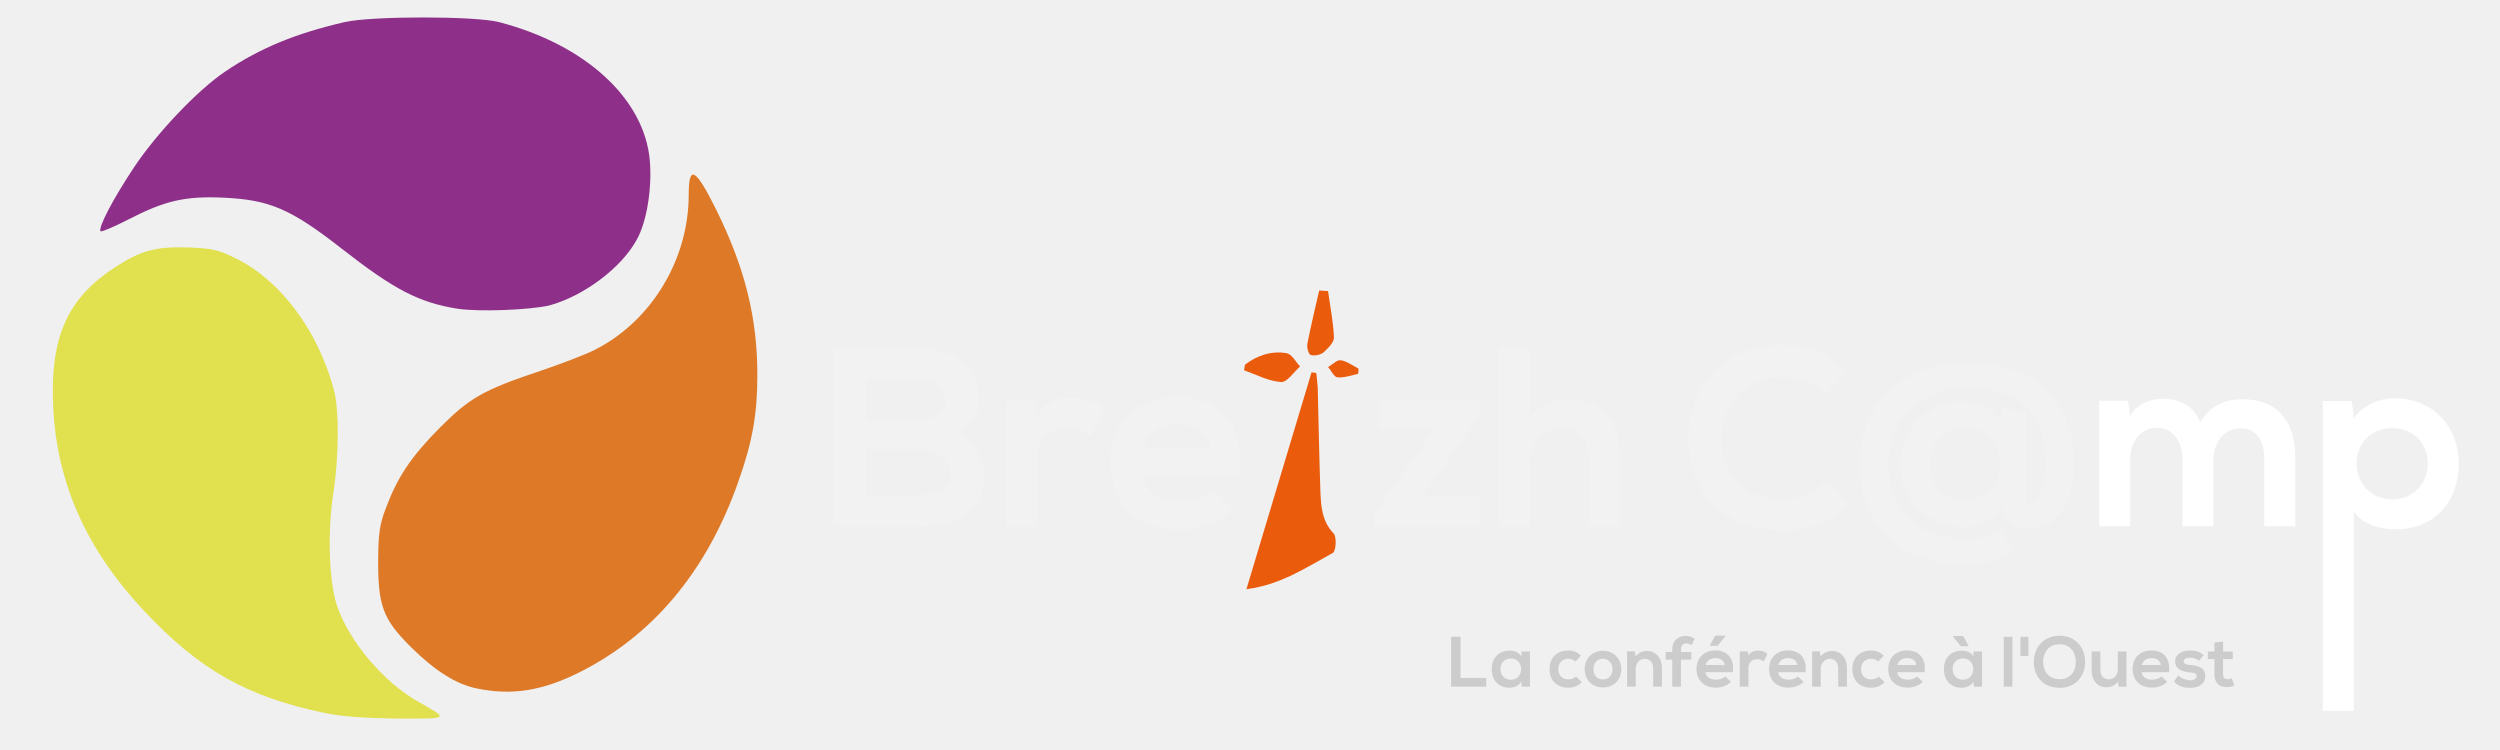
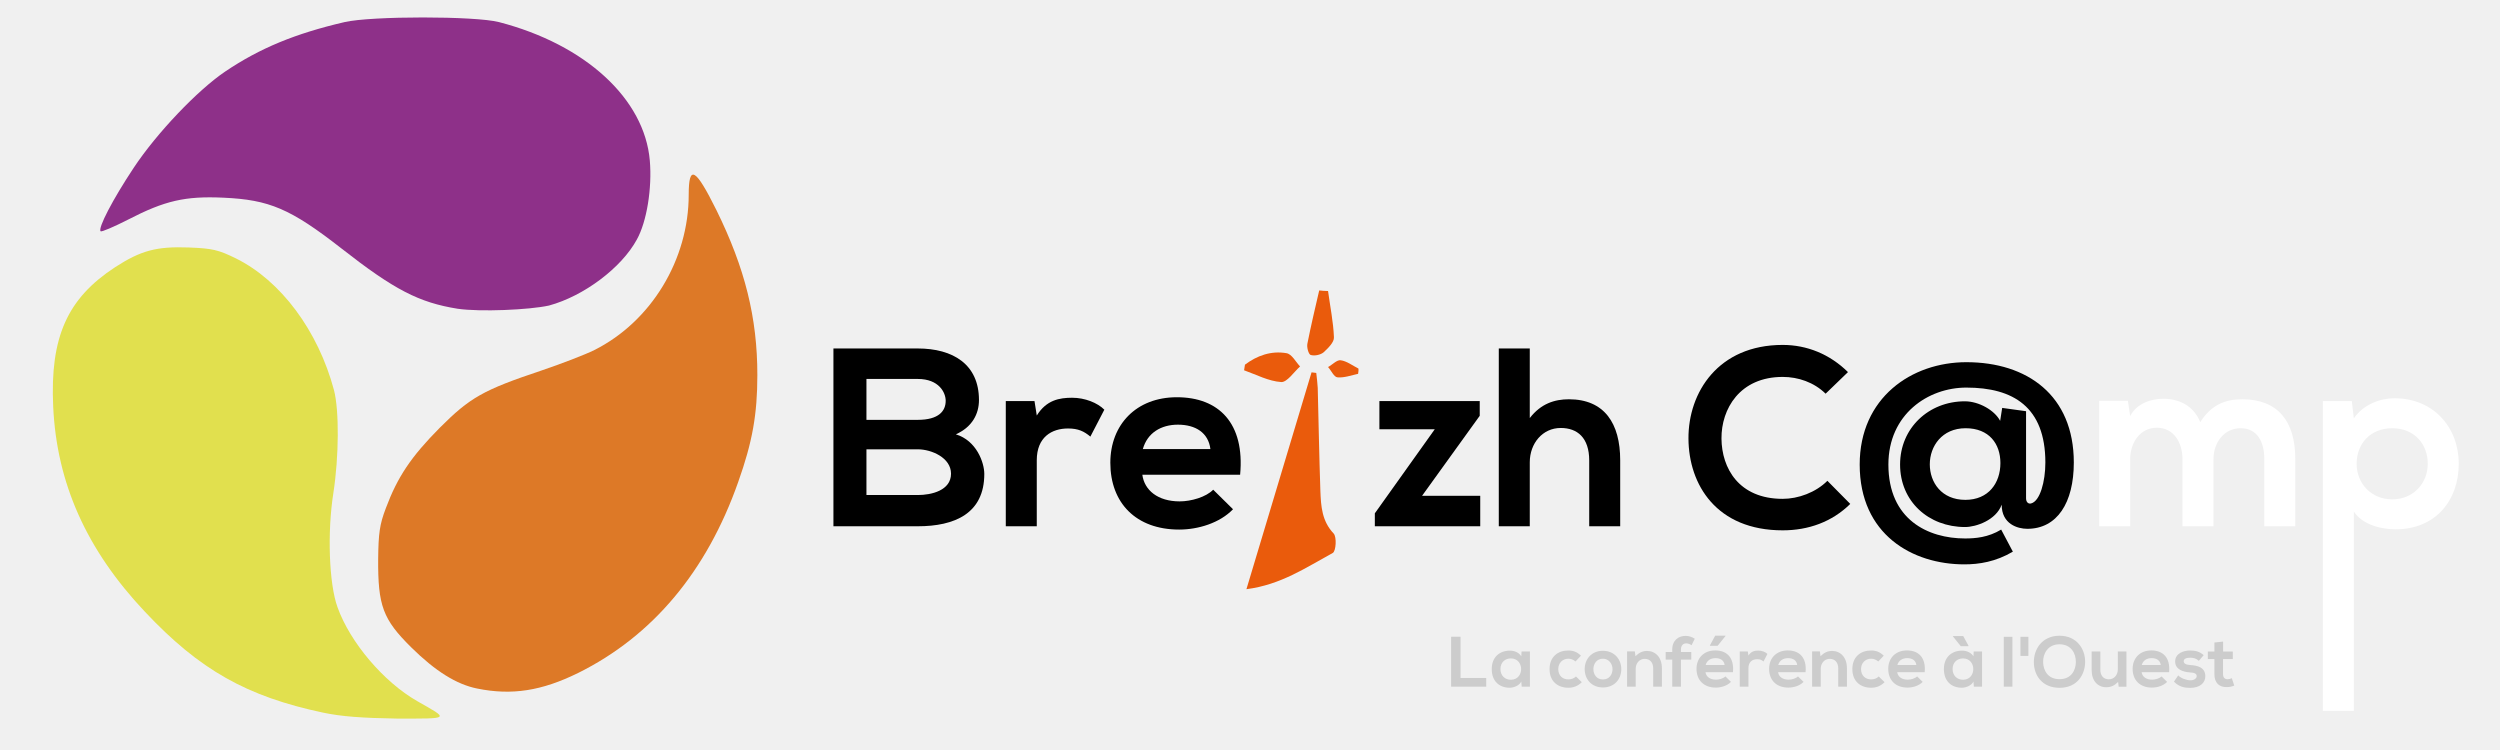
<svg xmlns="http://www.w3.org/2000/svg" version="1.1" id="Calque_1" x="0px" y="0px" viewBox="0 0 1000 300" enable-background="new 0 0 841.9 595.3" xml:space="preserve" width="1000" height="300">
  <defs id="defs4268" />
  <g id="layer2" transform="translate(-21.57192,51.32391)">
    <g id="g4242" transform="matrix(1.17851,0,0,1.17851,17.27545,-279.5098)">
      <path d="m 426.7,393.6 c 7.6,-25.2 14.8,-49.4 22.1,-73.6 0.5,0.1 1.1,0.1 1.6,0.2 0.2,1.7 0.4,3.4 0.5,5.1 0.3,11.7 0.5,23.3 0.9,35 0.2,5.1 0.5,10.2 4.5,14.4 1.1,1.2 0.8,6 -0.3,6.6 -9,4.9 -17.6,10.8 -29.3,12.3 z" id="path4244" style="fill:#ea5b0c" />
      <path d="m 454.4,292.4 c 0.7,5.2 1.8,10.5 2,15.7 0.1,1.7 -2,3.7 -3.5,5.1 -1.1,0.9 -3.1,1.3 -4.4,0.9 -0.7,-0.2 -1.4,-2.6 -1.1,-3.9 1.2,-6 2.6,-12 4,-18 1,0.1 2,0.2 3,0.2 z" id="path4246" style="fill:#ea5b0c" />
      <path d="m 426.2,317.4 c 4.1,-3.1 8.9,-4.8 14.1,-3.9 1.8,0.3 3.1,2.9 4.6,4.5 -2.1,1.9 -4.4,5.4 -6.4,5.3 -4.3,-0.3 -8.4,-2.5 -12.6,-4 0.1,-0.6 0.2,-1.3 0.3,-1.9 z" id="path4248" style="fill:#ea5b0c" />
      <path d="m 464.6,320.5 c -2.3,0.5 -4.7,1.4 -7,1.2 -1.2,-0.1 -2.1,-2.3 -3.2,-3.5 1.5,-0.8 3,-2.5 4.3,-2.3 2.1,0.3 4,1.8 6,2.8 0.1,0.5 0,1.2 -0.1,1.8 z" id="path4250" style="fill:#ea5b0c" />
    </g>
    <path id="path3054" d="M 150.918,233.755 C 120.277,227.273 101.421,216.667 79.501,193.332 56.166,168.583 44.263,141.949 42.849,111.308 41.553,83.495 48.506,68.056 67.598,55.564 c 10.371,-6.718 16.617,-8.367 29.463,-7.896 9.428,0.354 11.903,0.943 18.856,4.36 17.913,8.839 32.88,28.873 39.244,52.679 2.121,8.014 2.003,26.634 -0.236,41.13 -2.475,15.674 -1.768,36.298 1.65,45.726 5.068,14.142 18.503,29.934 31.938,37.594 12.846,7.307 13.317,6.953 -8.132,6.953 -14.142,-0.236 -22.156,-0.825 -29.463,-2.357 l 0,0 z" style="fill:#e1e04e" />
    <path id="path3052" d="m 212.437,224.091 c -8.25,-1.65 -16.735,-6.953 -26.399,-16.499 -11.314,-11.196 -13.317,-16.617 -13.199,-35.355 0.118,-10.253 0.589,-13.789 3.064,-20.27 4.714,-12.61 10.135,-20.624 21.567,-32.173 12.139,-12.139 17.324,-15.085 40.541,-22.863 8.014,-2.711 17.56,-6.364 21.331,-8.25 22.745,-11.432 37.712,-36.18 37.712,-62.107 0,-12.257 2.711,-10.724 11.078,6.128 11.432,23.217 16.381,43.016 16.381,65.997 0,15.792 -2.003,26.87 -7.66,42.78 -12.61,35.827 -34.295,61.636 -63.993,76.367 -14.614,7.189 -26.516,9.075 -40.423,6.246 z" style="fill:#dd7927" />
    <path id="path3020" d="M 204.659,72.181 C 189.22,69.706 179.321,64.639 158.107,48.022 137.719,32.112 129.234,28.576 110.967,27.751 95.646,27.044 87.515,28.93 72.901,36.472 c -5.775,2.946 -10.724,5.068 -11.078,4.714 -1.179,-1.179 4.832,-12.728 13.199,-25.338 9.192,-13.906 25.692,-31.231 36.77,-38.655 13.671,-9.192 27.813,-15.085 47.612,-19.681 10.724,-2.475 52.208,-2.475 61.754,0 34.53,8.957 58.218,30.641 60.34,55.39 0.943,10.96 -1.179,24.395 -5.185,31.584 -6.128,11.314 -21.213,22.627 -35.12,26.399 -7.896,1.768 -27.695,2.593 -36.534,1.296 z" style="fill:#8e3089" />
-     <path id="path4465" fill="#fff" style="color:#fff;font-style:normal;font-variant:normal;font-weight:bold;font-stretch:normal;font-size:76.131px;line-height:125%;font-family:'Nexa Bold';-inkscape-font-specification:'Nexa Bold, Bold';text-indent:0;text-align:start;text-decoration:none;text-decoration-line:none;letter-spacing:0px;word-spacing:0px;text-transform:none;direction:ltr;block-progression:tb;writing-mode:lr-tb;baseline-shift:baseline;text-anchor:start;visibility:visible;fill:#f2f2f2;fill-opacity:1;fill-rule:nonzero;stroke:none;stroke-width:1px;stroke-linecap:butt;stroke-linejoin:miter;stroke-opacity:1;marker:none;marker-start:none;marker-mid:none;marker-end:none" d="m 368.15,128.4 20.523,0 c 5.486,0 13.309,3.353 13.309,9.754 0,6.706 -7.823,8.534 -13.309,8.534 l -20.523,0 0,-18.288 z m 0,-28.143 20.523,0 c 8.534,0 11.176,5.486 11.176,8.738 0,4.064 -2.743,7.62 -11.176,7.62 l -20.523,0 0,-16.357 z m 20.523,-12.192 c -11.278,0 -22.555,0 -33.731,0 l 0,71.119 c 11.277,0 22.453,0 33.731,0 14.732,0 26.619,-5.08 26.619,-20.929 0,-4.47 -3.048,-13.31 -11.379,-15.849 6.604,-2.946 9.246,-8.23 9.246,-13.716 0,-14.325 -10.465,-20.625 -24.485,-20.625 z" />
-     <path id="path4467" fill="#fff" style="color:#fff;font-style:normal;font-variant:normal;font-weight:bold;font-stretch:normal;font-size:76.131px;line-height:125%;font-family:'Nexa Bold';-inkscape-font-specification:'Nexa Bold, Bold';text-indent:0;text-align:start;text-decoration:none;text-decoration-line:none;letter-spacing:0px;word-spacing:0px;text-transform:none;direction:ltr;block-progression:tb;writing-mode:lr-tb;baseline-shift:baseline;text-anchor:start;visibility:visible;fill:#f2f2f2;fill-opacity:1;fill-rule:nonzero;stroke:none;stroke-width:1px;stroke-linecap:butt;stroke-linejoin:miter;stroke-opacity:1;marker:none;marker-start:none;marker-mid:none;marker-end:none" d="m 423.887,109.097 0,50.088 12.395,0 0,-26.416 c 0,-9.246 5.994,-12.7 12.497,-12.7 4.064,0 6.401,1.118 8.941,3.251 l 5.588,-10.77 c -2.743,-2.743 -7.722,-4.775 -12.903,-4.775 -5.08,0 -10.262,0.914 -14.122,7.112 l -0.914,-5.791 -11.481,0 z" />
-     <path id="path4469" fill="#fff" style="color:#fff;font-style:normal;font-variant:normal;font-weight:bold;font-stretch:normal;font-size:76.131px;line-height:125%;font-family:'Nexa Bold';-inkscape-font-specification:'Nexa Bold, Bold';text-indent:0;text-align:start;text-decoration:none;text-decoration-line:none;letter-spacing:0px;word-spacing:0px;text-transform:none;direction:ltr;block-progression:tb;writing-mode:lr-tb;baseline-shift:baseline;text-anchor:start;visibility:visible;fill:#f2f2f2;fill-opacity:1;fill-rule:nonzero;stroke:none;stroke-width:1px;stroke-linecap:butt;stroke-linejoin:miter;stroke-opacity:1;marker:none;marker-start:none;marker-mid:none;marker-end:none" d="m 517.621,138.56 c 1.93,-20.625 -8.534,-30.988 -25.298,-30.988 -16.256,0 -26.619,10.973 -26.619,26.213 0,16.053 10.262,26.721 27.533,26.721 7.62,0 16.256,-2.642 21.539,-8.128 l -7.925,-7.823 c -2.845,2.946 -8.839,4.674 -13.411,4.674 -8.738,0 -14.122,-4.47 -14.935,-10.668 l 39.116,0 z m -38.912,-10.262 c 1.829,-6.502 7.315,-9.754 14.021,-9.754 7.112,0 12.192,3.251 13.005,9.754 l -27.025,0 z" />
-     <path id="path4473" fill="#fff" style="color:#fff;font-style:normal;font-variant:normal;font-weight:bold;font-stretch:normal;font-size:76.131px;line-height:125%;font-family:'Nexa Bold';-inkscape-font-specification:'Nexa Bold, Bold';text-indent:0;text-align:start;text-decoration:none;text-decoration-line:none;letter-spacing:0px;word-spacing:0px;text-transform:none;direction:ltr;block-progression:tb;writing-mode:lr-tb;baseline-shift:baseline;text-anchor:start;visibility:visible;fill:#f2f2f2;fill-opacity:1;fill-rule:nonzero;stroke:none;stroke-width:1px;stroke-linecap:butt;stroke-linejoin:miter;stroke-opacity:1;marker:none;marker-start:none;marker-mid:none;marker-end:none" d="m 573.332,109.097 0,11.277 22.149,0 -23.977,33.629 0,5.182 42.164,0 0,-12.192 -23.266,0 23.063,-32.004 0,-5.893 -40.132,0 z" />
-     <path id="path4475" fill="#fff" style="color:#fff;font-style:normal;font-variant:normal;font-weight:bold;font-stretch:normal;font-size:76.131px;line-height:125%;font-family:'Nexa Bold';-inkscape-font-specification:'Nexa Bold, Bold';text-indent:0;text-align:start;text-decoration:none;text-decoration-line:none;letter-spacing:0px;word-spacing:0px;text-transform:none;direction:ltr;block-progression:tb;writing-mode:lr-tb;baseline-shift:baseline;text-anchor:start;visibility:visible;fill:#f2f2f2;fill-opacity:1;fill-rule:nonzero;stroke:none;stroke-width:1px;stroke-linecap:butt;stroke-linejoin:miter;stroke-opacity:1;marker:none;marker-start:none;marker-mid:none;marker-end:none" d="m 621.087,88.066 0,71.119 12.395,0 0,-25.603 c 0,-7.518 5.08,-13.716 12.395,-13.716 6.604,0 11.379,3.861 11.379,13.005 l 0,26.314 12.395,0 0,-26.416 c 0,-14.732 -6.299,-24.384 -20.523,-24.384 -5.69,0 -11.176,1.727 -15.646,7.518 l 0,-27.838 -12.395,0 z" />
-     <path id="path4477" fill="#fff" style="color:#fff;font-style:normal;font-variant:normal;font-weight:bold;font-stretch:normal;font-size:76.131px;line-height:125%;font-family:'Nexa Bold';-inkscape-font-specification:'Nexa Bold, Bold';text-indent:0;text-align:start;text-decoration:none;text-decoration-line:none;letter-spacing:0px;word-spacing:0px;text-transform:none;direction:ltr;block-progression:tb;writing-mode:lr-tb;baseline-shift:baseline;text-anchor:start;visibility:visible;fill:#f2f2f2;fill-opacity:1;fill-rule:nonzero;stroke:none;stroke-width:1px;stroke-linecap:butt;stroke-linejoin:miter;stroke-opacity:1;marker:none;marker-start:none;marker-mid:none;marker-end:none" d="m 752.53,140.999 c -4.674,4.674 -11.684,7.214 -17.881,7.214 -17.577,0 -24.384,-12.293 -24.485,-24.079 -0.102,-11.887 7.315,-24.689 24.485,-24.689 6.198,0 12.497,2.134 17.17,6.706 l 8.941,-8.636 c -7.315,-7.214 -16.459,-10.871 -26.111,-10.871 -25.705,0 -37.795,18.897 -37.693,37.49 0.102,18.491 11.278,36.677 37.693,36.677 10.262,0 19.71,-3.353 27.025,-10.566 l -9.144,-9.246 z" />
-     <path id="path4479" fill="#fff" style="color:#fff;font-style:normal;font-variant:normal;font-weight:bold;font-stretch:normal;font-size:76.131px;line-height:125%;font-family:'Nexa Bold';-inkscape-font-specification:'Nexa Bold, Bold';text-indent:0;text-align:start;text-decoration:none;text-decoration-line:none;letter-spacing:0px;word-spacing:0px;text-transform:none;direction:ltr;block-progression:tb;writing-mode:lr-tb;baseline-shift:baseline;text-anchor:start;visibility:visible;fill:#f2f2f2;fill-opacity:1;fill-rule:nonzero;stroke:none;stroke-width:1px;stroke-linecap:butt;stroke-linejoin:miter;stroke-opacity:1;marker:none;marker-start:none;marker-mid:none;marker-end:none" d="m 808.121,103.712 c 18.694,0 31.597,7.722 31.597,29.972 0,7.62 -2.134,15.443 -5.69,16.357 -1.016,0.305 -2.032,-0.406 -2.032,-2.032 l 0,-34.849 -9.55,-1.321 -0.813,5.182 c -2.235,-4.267 -8.534,-7.823 -14.122,-7.823 -14.427,0 -25.908,10.668 -25.908,25.298 0,14.732 11.379,24.993 26.009,24.993 4.369,0 12.395,-2.743 14.63,-8.941 0,7.722 6.299,9.652 10.262,9.652 11.887,0 18.593,-10.363 18.593,-26.517 0,-26.924 -18.694,-40.132 -42.976,-40.132 -21.945,0 -42.672,14.224 -42.672,40.944 0,28.041 21.133,39.928 41.859,39.928 5.893,0 12.497,-1.016 19.405,-5.08 l -4.674,-8.839 c -5.182,3.15 -10.363,3.556 -14.427,3.556 -14.833,0 -30.683,-7.518 -30.683,-29.565 0,-20.117 15.849,-30.785 31.191,-30.785 z m -0.305,16.256 c 9.449,0 13.919,6.299 13.919,13.919 0,8.026 -4.775,14.732 -14.021,14.732 -9.55,0 -14.224,-7.01 -14.224,-14.224 0,-7.214 4.877,-14.427 14.325,-14.427 z" />
+     <path id="path4465" fill="#fff" style="color:#fff;font-style:normal;font-variant:normal;font-weight:bold;font-stretch:normal;font-size:76.131px;line-height:125%;font-family:'Nexa Bold';-inkscape-font-specification:'Nexa Bold, Bold';text-indent:0;text-align:start;text-decoration:none;text-decoration-line:none;letter-spacing:0px;word-spacing:0px;text-transform:none;direction:ltr;block-progression:tb;writing-mode:lr-tb;baseline-shift:baseline;text-anchor:start;visibility:visible;fill:#000;fill-opacity:1;fill-rule:nonzero;stroke:none;stroke-width:1px;stroke-linecap:butt;stroke-linejoin:miter;stroke-opacity:1;marker:none;marker-start:none;marker-mid:none;marker-end:none" d="m 368.15,128.4 20.523,0 c 5.486,0 13.309,3.353 13.309,9.754 0,6.706 -7.823,8.534 -13.309,8.534 l -20.523,0 0,-18.288 z m 0,-28.143 20.523,0 c 8.534,0 11.176,5.486 11.176,8.738 0,4.064 -2.743,7.62 -11.176,7.62 l -20.523,0 0,-16.357 z m 20.523,-12.192 c -11.278,0 -22.555,0 -33.731,0 l 0,71.119 c 11.277,0 22.453,0 33.731,0 14.732,0 26.619,-5.08 26.619,-20.929 0,-4.47 -3.048,-13.31 -11.379,-15.849 6.604,-2.946 9.246,-8.23 9.246,-13.716 0,-14.325 -10.465,-20.625 -24.485,-20.625 z" />
+     <path id="path4467" fill="#fff" style="color:#fff;font-style:normal;font-variant:normal;font-weight:bold;font-stretch:normal;font-size:76.131px;line-height:125%;font-family:'Nexa Bold';-inkscape-font-specification:'Nexa Bold, Bold';text-indent:0;text-align:start;text-decoration:none;text-decoration-line:none;letter-spacing:0px;word-spacing:0px;text-transform:none;direction:ltr;block-progression:tb;writing-mode:lr-tb;baseline-shift:baseline;text-anchor:start;visibility:visible;fill:#000;fill-opacity:1;fill-rule:nonzero;stroke:none;stroke-width:1px;stroke-linecap:butt;stroke-linejoin:miter;stroke-opacity:1;marker:none;marker-start:none;marker-mid:none;marker-end:none" d="m 423.887,109.097 0,50.088 12.395,0 0,-26.416 c 0,-9.246 5.994,-12.7 12.497,-12.7 4.064,0 6.401,1.118 8.941,3.251 l 5.588,-10.77 c -2.743,-2.743 -7.722,-4.775 -12.903,-4.775 -5.08,0 -10.262,0.914 -14.122,7.112 l -0.914,-5.791 -11.481,0 z" />
+     <path id="path4469" fill="#fff" style="color:#fff;font-style:normal;font-variant:normal;font-weight:bold;font-stretch:normal;font-size:76.131px;line-height:125%;font-family:'Nexa Bold';-inkscape-font-specification:'Nexa Bold, Bold';text-indent:0;text-align:start;text-decoration:none;text-decoration-line:none;letter-spacing:0px;word-spacing:0px;text-transform:none;direction:ltr;block-progression:tb;writing-mode:lr-tb;baseline-shift:baseline;text-anchor:start;visibility:visible;fill:#000;fill-opacity:1;fill-rule:nonzero;stroke:none;stroke-width:1px;stroke-linecap:butt;stroke-linejoin:miter;stroke-opacity:1;marker:none;marker-start:none;marker-mid:none;marker-end:none" d="m 517.621,138.56 c 1.93,-20.625 -8.534,-30.988 -25.298,-30.988 -16.256,0 -26.619,10.973 -26.619,26.213 0,16.053 10.262,26.721 27.533,26.721 7.62,0 16.256,-2.642 21.539,-8.128 l -7.925,-7.823 c -2.845,2.946 -8.839,4.674 -13.411,4.674 -8.738,0 -14.122,-4.47 -14.935,-10.668 l 39.116,0 z m -38.912,-10.262 c 1.829,-6.502 7.315,-9.754 14.021,-9.754 7.112,0 12.192,3.251 13.005,9.754 l -27.025,0 z" />
+     <path id="path4473" fill="#fff" style="color:#fff;font-style:normal;font-variant:normal;font-weight:bold;font-stretch:normal;font-size:76.131px;line-height:125%;font-family:'Nexa Bold';-inkscape-font-specification:'Nexa Bold, Bold';text-indent:0;text-align:start;text-decoration:none;text-decoration-line:none;letter-spacing:0px;word-spacing:0px;text-transform:none;direction:ltr;block-progression:tb;writing-mode:lr-tb;baseline-shift:baseline;text-anchor:start;visibility:visible;fill:#000;fill-opacity:1;fill-rule:nonzero;stroke:none;stroke-width:1px;stroke-linecap:butt;stroke-linejoin:miter;stroke-opacity:1;marker:none;marker-start:none;marker-mid:none;marker-end:none" d="m 573.332,109.097 0,11.277 22.149,0 -23.977,33.629 0,5.182 42.164,0 0,-12.192 -23.266,0 23.063,-32.004 0,-5.893 -40.132,0 z" />
+     <path id="path4475" fill="#fff" style="color:#fff;font-style:normal;font-variant:normal;font-weight:bold;font-stretch:normal;font-size:76.131px;line-height:125%;font-family:'Nexa Bold';-inkscape-font-specification:'Nexa Bold, Bold';text-indent:0;text-align:start;text-decoration:none;text-decoration-line:none;letter-spacing:0px;word-spacing:0px;text-transform:none;direction:ltr;block-progression:tb;writing-mode:lr-tb;baseline-shift:baseline;text-anchor:start;visibility:visible;fill:#000;fill-opacity:1;fill-rule:nonzero;stroke:none;stroke-width:1px;stroke-linecap:butt;stroke-linejoin:miter;stroke-opacity:1;marker:none;marker-start:none;marker-mid:none;marker-end:none" d="m 621.087,88.066 0,71.119 12.395,0 0,-25.603 c 0,-7.518 5.08,-13.716 12.395,-13.716 6.604,0 11.379,3.861 11.379,13.005 l 0,26.314 12.395,0 0,-26.416 c 0,-14.732 -6.299,-24.384 -20.523,-24.384 -5.69,0 -11.176,1.727 -15.646,7.518 l 0,-27.838 -12.395,0 z" />
+     <path id="path4477" fill="#fff" style="color:#fff;font-style:normal;font-variant:normal;font-weight:bold;font-stretch:normal;font-size:76.131px;line-height:125%;font-family:'Nexa Bold';-inkscape-font-specification:'Nexa Bold, Bold';text-indent:0;text-align:start;text-decoration:none;text-decoration-line:none;letter-spacing:0px;word-spacing:0px;text-transform:none;direction:ltr;block-progression:tb;writing-mode:lr-tb;baseline-shift:baseline;text-anchor:start;visibility:visible;fill:#000;fill-opacity:1;fill-rule:nonzero;stroke:none;stroke-width:1px;stroke-linecap:butt;stroke-linejoin:miter;stroke-opacity:1;marker:none;marker-start:none;marker-mid:none;marker-end:none" d="m 752.53,140.999 c -4.674,4.674 -11.684,7.214 -17.881,7.214 -17.577,0 -24.384,-12.293 -24.485,-24.079 -0.102,-11.887 7.315,-24.689 24.485,-24.689 6.198,0 12.497,2.134 17.17,6.706 l 8.941,-8.636 c -7.315,-7.214 -16.459,-10.871 -26.111,-10.871 -25.705,0 -37.795,18.897 -37.693,37.49 0.102,18.491 11.278,36.677 37.693,36.677 10.262,0 19.71,-3.353 27.025,-10.566 l -9.144,-9.246 z" />
+     <path id="path4479" fill="#fff" style="color:#fff;font-style:normal;font-variant:normal;font-weight:bold;font-stretch:normal;font-size:76.131px;line-height:125%;font-family:'Nexa Bold';-inkscape-font-specification:'Nexa Bold, Bold';text-indent:0;text-align:start;text-decoration:none;text-decoration-line:none;letter-spacing:0px;word-spacing:0px;text-transform:none;direction:ltr;block-progression:tb;writing-mode:lr-tb;baseline-shift:baseline;text-anchor:start;visibility:visible;fill:#000;fill-opacity:1;fill-rule:nonzero;stroke:none;stroke-width:1px;stroke-linecap:butt;stroke-linejoin:miter;stroke-opacity:1;marker:none;marker-start:none;marker-mid:none;marker-end:none" d="m 808.121,103.712 c 18.694,0 31.597,7.722 31.597,29.972 0,7.62 -2.134,15.443 -5.69,16.357 -1.016,0.305 -2.032,-0.406 -2.032,-2.032 l 0,-34.849 -9.55,-1.321 -0.813,5.182 c -2.235,-4.267 -8.534,-7.823 -14.122,-7.823 -14.427,0 -25.908,10.668 -25.908,25.298 0,14.732 11.379,24.993 26.009,24.993 4.369,0 12.395,-2.743 14.63,-8.941 0,7.722 6.299,9.652 10.262,9.652 11.887,0 18.593,-10.363 18.593,-26.517 0,-26.924 -18.694,-40.132 -42.976,-40.132 -21.945,0 -42.672,14.224 -42.672,40.944 0,28.041 21.133,39.928 41.859,39.928 5.893,0 12.497,-1.016 19.405,-5.08 l -4.674,-8.839 c -5.182,3.15 -10.363,3.556 -14.427,3.556 -14.833,0 -30.683,-7.518 -30.683,-29.565 0,-20.117 15.849,-30.785 31.191,-30.785 z m -0.305,16.256 c 9.449,0 13.919,6.299 13.919,13.919 0,8.026 -4.775,14.732 -14.021,14.732 -9.55,0 -14.224,-7.01 -14.224,-14.224 0,-7.214 4.877,-14.427 14.325,-14.427 z" />
    <path id="path4481" fill="#fff" style="color:#fff;font-style:normal;font-variant:normal;font-weight:bold;font-stretch:normal;font-size:76.131px;line-height:125%;font-family:'Nexa Bold';-inkscape-font-specification:'Nexa Bold, Bold';text-indent:0;text-align:start;text-decoration:none;text-decoration-line:none;letter-spacing:0px;word-spacing:0px;text-transform:none;direction:ltr;block-progression:tb;writing-mode:lr-tb;baseline-shift:baseline;text-anchor:start;visibility:visible;fill:#fff;fill-opacity:1;fill-rule:nonzero;stroke:none;stroke-width:1px;stroke-linecap:butt;stroke-linejoin:miter;stroke-opacity:1;marker:none;marker-start:none;marker-mid:none;marker-end:none" d="m 906.965,159.185 0,-26.822 c 0,-6.604 4.166,-12.395 10.871,-12.395 6.706,0 9.449,5.588 9.449,12.192 l 0,27.025 12.395,0 0,-27.025 c 0,-15.037 -7.01,-23.774 -21.234,-23.774 -6.502,0 -12.294,2.032 -16.764,9.144 -2.845,-6.909 -8.839,-9.347 -14.833,-9.347 -4.775,0 -10.566,1.829 -13.208,6.909 l -0.914,-6.096 -11.481,0 0,50.19 12.395,0 0,-26.822 c 0,-6.604 3.962,-12.598 10.668,-12.598 6.807,0 10.262,5.994 10.262,12.598 l 0,26.822 12.395,0 z" />
    <path id="path4483" fill="#fff" style="color:#fff;font-style:normal;font-variant:normal;font-weight:bold;font-stretch:normal;font-size:76.131px;line-height:125%;font-family:'Nexa Bold';-inkscape-font-specification:'Nexa Bold, Bold';text-indent:0;text-align:start;text-decoration:none;text-decoration-line:none;letter-spacing:0px;word-spacing:0px;text-transform:none;direction:ltr;block-progression:tb;writing-mode:lr-tb;baseline-shift:baseline;text-anchor:start;visibility:visible;fill:#fff;fill-opacity:1;fill-rule:nonzero;stroke:none;stroke-width:1px;stroke-linecap:butt;stroke-linejoin:miter;stroke-opacity:1;marker:none;marker-start:none;marker-mid:none;marker-end:none" d="m 978.45,148.415 c -8.433,0 -14.224,-6.401 -14.224,-14.224 0,-7.823 5.283,-14.224 14.224,-14.224 8.941,0 14.224,6.401 14.224,14.224 0,7.823 -5.791,14.224 -14.224,14.224 z m -15.341,84.606 0,-79.729 c 3.556,5.486 11.379,7.112 16.662,7.112 16.053,0 25.298,-11.582 25.298,-26.213 0,-14.732 -10.261,-26.213 -25.705,-26.213 -5.69,0 -12.395,2.438 -16.256,8.026 l -0.813,-6.909 -11.582,0 0,123.925 z" />
    <g transform="matrix(2.378016,0,0,2.378016,-429.5742,294.279)" style="color:#fff;font-style:normal;font-variant:normal;font-weight:bold;font-stretch:normal;font-size:medium;line-height:125%;font-family:'Nexa Bold';-inkscape-font-specification:'Nexa Bold, Bold';text-indent:0;text-align:start;text-decoration:none;text-decoration-line:none;letter-spacing:0px;word-spacing:0px;text-transform:none;direction:ltr;block-progression:tb;writing-mode:lr-tb;baseline-shift:baseline;text-anchor:start;display:inline;overflow:visible;visibility:visible;fill:#cccccc;fill-opacity:1;fill-rule:nonzero;stroke:none;stroke-width:1px;stroke-linecap:butt;stroke-linejoin:miter;stroke-opacity:1;marker:none;marker-start:none;marker-mid:none;marker-end:none;enable-background:accumulate" id="flowRoot4558">
      <path d="m 433.805,-38.23 0,8.4 5.904,0 0,-1.464 -4.32,0 0,-6.936 -1.584,0 z" style="fill:#cccccc" id="path4567" />
      <path d="m 445.606,-34.93 c -0.336,-0.588 -1.092,-0.96 -1.884,-0.96 -1.728,-0.012 -3.084,1.056 -3.084,3.096 0,2.076 1.296,3.156 3.048,3.144 0.66,-0.012 1.584,-0.348 1.92,-1.044 l 0.072,0.864 1.38,0 0,-5.916 -1.404,0 -0.048,0.816 z m -1.752,0.348 c 2.304,0 2.304,3.588 0,3.588 -0.972,0 -1.752,-0.672 -1.752,-1.8 0,-1.128 0.78,-1.788 1.752,-1.788 z" style="fill:#cccccc" id="path4569" />
      <path d="m 454.804,-31.546 c -0.36,0.36 -0.828,0.492 -1.296,0.492 -0.912,0 -1.68,-0.6 -1.68,-1.728 0,-1.032 0.72,-1.752 1.704,-1.752 0.408,0 0.84,0.156 1.188,0.468 l 0.924,-0.972 c -0.648,-0.636 -1.296,-0.876 -2.136,-0.876 -1.716,0 -3.144,1.032 -3.144,3.132 0,2.1 1.428,3.132 3.144,3.132 0.876,0 1.596,-0.264 2.28,-0.936 l -0.984,-0.96 z" style="fill:#cccccc" id="path4571" />
      <path d="m 459.332,-35.866 c -1.884,0 -3.06,1.392 -3.06,3.084 0,1.704 1.152,3.084 3.072,3.084 1.92,0 3.084,-1.38 3.084,-3.084 0,-1.692 -1.212,-3.084 -3.096,-3.084 z m 0.012,1.332 c 0.984,0 1.608,0.864 1.608,1.752 0,0.9 -0.54,1.74 -1.608,1.74 -1.068,0 -1.608,-0.84 -1.608,-1.74 0,-0.888 0.552,-1.752 1.608,-1.752 z" style="fill:#cccccc" id="path4573" />
      <path d="m 469.259,-29.83 0,-3.108 c 0,-1.86 -1.116,-2.904 -2.508,-2.904 -0.744,0 -1.344,0.3 -1.944,0.888 l -0.096,-0.804 -1.308,0 0,5.928 1.452,0 0,-3.024 c 0,-0.9 0.612,-1.656 1.512,-1.656 0.936,0 1.428,0.684 1.428,1.584 l 0,3.096 1.464,0 z" style="fill:#cccccc" id="path4575" />
      <path d="m 472.461,-29.83 0,-4.548 1.74,0 0,-1.284 -1.74,0 0,-0.396 c 0,-0.72 0.384,-1.056 0.888,-1.056 0.3,0 0.588,0.108 0.9,0.312 l 0.54,-1.092 c -0.48,-0.312 -1.02,-0.48 -1.536,-0.48 -1.188,0 -2.256,0.732 -2.256,2.316 l 0,0.396 -1.104,0 0,1.284 1.104,0 0,4.548 1.464,0 z" style="fill:#cccccc" id="path4577" />
      <path d="m 481.213,-32.266 -4.62,0 c 0.096,0.732 0.732,1.26 1.764,1.26 0.54,0 1.248,-0.204 1.584,-0.552 l 0.936,0.924 c -0.624,0.648 -1.644,0.96 -2.544,0.96 -2.04,0 -3.252,-1.26 -3.252,-3.156 0,-1.8 1.224,-3.096 3.144,-3.096 1.98,0 3.216,1.224 2.988,3.66 z m -4.596,-1.212 3.192,0 c -0.096,-0.768 -0.696,-1.152 -1.536,-1.152 -0.792,0 -1.44,0.384 -1.656,1.152 z m 3.336,-4.932 -1.728,0 -0.888,1.632 0,0.072 1.296,0 1.32,-1.644 0,-0.06 z" style="fill:#cccccc" id="path4579" />
      <path d="m 482.353,-35.746 0,5.916 1.464,0 0,-3.12 c 0,-1.092 0.708,-1.5 1.476,-1.5 0.48,0 0.756,0.132 1.056,0.384 l 0.66,-1.272 c -0.324,-0.324 -0.912,-0.564 -1.524,-0.564 -0.6,0 -1.212,0.108 -1.668,0.84 l -0.108,-0.684 -1.356,0 z" style="fill:#cccccc" id="path4581" />
      <path d="m 493.424,-32.266 c 0.228,-2.436 -1.008,-3.66 -2.988,-3.66 -1.92,0 -3.144,1.296 -3.144,3.096 0,1.896 1.212,3.156 3.252,3.156 0.9,0 1.92,-0.312 2.544,-0.96 l -0.936,-0.924 c -0.336,0.348 -1.044,0.552 -1.584,0.552 -1.032,0 -1.668,-0.528 -1.764,-1.26 l 4.62,0 z m -4.596,-1.212 c 0.216,-0.768 0.864,-1.152 1.656,-1.152 0.84,0 1.44,0.384 1.536,1.152 l -3.192,0 z" style="fill:#cccccc" id="path4583" />
      <path d="m 500.384,-29.83 0,-3.108 c 0,-1.86 -1.116,-2.904 -2.508,-2.904 -0.744,0 -1.344,0.3 -1.944,0.888 l -0.096,-0.804 -1.308,0 0,5.928 1.452,0 0,-3.024 c 0,-0.9 0.612,-1.656 1.512,-1.656 0.936,0 1.428,0.684 1.428,1.584 l 0,3.096 1.464,0 z" style="fill:#cccccc" id="path4585" />
      <path d="m 505.734,-31.546 c -0.36,0.36 -0.828,0.492 -1.296,0.492 -0.912,0 -1.68,-0.6 -1.68,-1.728 0,-1.032 0.72,-1.752 1.704,-1.752 0.408,0 0.84,0.156 1.188,0.468 l 0.924,-0.972 c -0.648,-0.636 -1.296,-0.876 -2.136,-0.876 -1.716,0 -3.144,1.032 -3.144,3.132 0,2.1 1.428,3.132 3.144,3.132 0.876,0 1.596,-0.264 2.28,-0.936 l -0.984,-0.96 z" style="fill:#cccccc" id="path4587" />
      <path d="m 513.463,-32.266 c 0.228,-2.436 -1.008,-3.66 -2.988,-3.66 -1.92,0 -3.144,1.296 -3.144,3.096 0,1.896 1.212,3.156 3.252,3.156 0.9,0 1.92,-0.312 2.544,-0.96 l -0.936,-0.924 c -0.336,0.348 -1.044,0.552 -1.584,0.552 -1.032,0 -1.668,-0.528 -1.764,-1.26 l 4.62,0 z m -4.596,-1.212 c 0.216,-0.768 0.864,-1.152 1.656,-1.152 0.84,0 1.44,0.384 1.536,1.152 l -3.192,0 z" style="fill:#cccccc" id="path4589" />
      <path d="m 521.661,-34.93 c -0.336,-0.588 -1.092,-0.96 -1.884,-0.96 -1.728,-0.012 -3.084,1.056 -3.084,3.096 0,2.076 1.296,3.156 3.048,3.144 0.66,-0.012 1.584,-0.348 1.92,-1.044 l 0.072,0.864 1.38,0 0,-5.916 -1.404,0 -0.048,0.816 z m -1.752,0.348 c 2.304,0 2.304,3.588 0,3.588 -0.972,0 -1.752,-0.672 -1.752,-1.8 0,-1.128 0.78,-1.788 1.752,-1.788 z m -1.692,-3.696 1.32,1.644 1.296,0 0,-0.072 -0.888,-1.632 -1.728,0 0,0.06 z" style="fill:#cccccc" id="path4591" />
      <path d="m 526.767,-38.218 0,8.388 1.452,0 0,-8.388 -1.452,0 z" style="fill:#cccccc" id="path4593" />
      <path d="m 529.569,-38.218 0,3.216 1.332,0 0,-3.216 -1.332,0 z" style="fill:#cccccc" id="path4595" />
      <path d="m 536.143,-38.398 c -2.904,0 -4.32,2.22 -4.32,4.428 0,2.208 1.368,4.332 4.32,4.332 2.952,0 4.284,-2.172 4.308,-4.344 0.024,-2.196 -1.416,-4.416 -4.308,-4.416 z m 0,1.44 c 1.98,0 2.772,1.584 2.748,3 -0.024,1.38 -0.768,2.868 -2.748,2.868 -1.98,0 -2.724,-1.476 -2.76,-2.856 -0.036,-1.416 0.78,-3.012 2.76,-3.012 z" style="fill:#cccccc" id="path4597" />
      <path d="m 541.545,-35.746 0,3.108 c 0,1.836 1.032,2.904 2.448,2.904 0.828,0 1.392,-0.288 2.004,-0.888 l 0.096,0.804 1.308,0 0,-5.928 -1.452,0 0,3.024 c 0,0.9 -0.612,1.656 -1.512,1.656 -0.936,0 -1.428,-0.684 -1.428,-1.584 l 0,-3.096 -1.464,0 z" style="fill:#cccccc" id="path4599" />
      <path d="m 554.573,-32.266 c 0.228,-2.436 -1.008,-3.66 -2.988,-3.66 -1.92,0 -3.144,1.296 -3.144,3.096 0,1.896 1.212,3.156 3.252,3.156 0.9,0 1.92,-0.312 2.544,-0.96 l -0.936,-0.924 c -0.336,0.348 -1.044,0.552 -1.584,0.552 -1.032,0 -1.668,-0.528 -1.764,-1.26 l 4.62,0 z m -4.596,-1.212 c 0.216,-0.768 0.864,-1.152 1.656,-1.152 0.84,0 1.44,0.384 1.536,1.152 l -3.192,0 z" style="fill:#cccccc" id="path4601" />
      <path d="m 560.392,-35.134 c -0.684,-0.6 -1.38,-0.78 -2.304,-0.78 -1.08,0 -2.496,0.48 -2.496,1.848 0,1.344 1.332,1.752 2.448,1.836 0.84,0.048 1.176,0.216 1.176,0.624 0,0.432 -0.516,0.72 -1.068,0.708 -0.66,-0.012 -1.62,-0.36 -2.04,-0.828 l -0.72,1.044 c 0.864,0.9 1.8,1.056 2.736,1.056 1.692,0 2.544,-0.9 2.544,-1.944 0,-1.572 -1.416,-1.824 -2.532,-1.896 -0.756,-0.048 -1.104,-0.264 -1.104,-0.648 0,-0.372 0.384,-0.588 1.08,-0.588 0.564,0 1.044,0.132 1.464,0.528 l 0.816,-0.96 z" style="fill:#cccccc" id="path4603" />
      <path d="m 562.195,-37.258 0,1.524 -1.104,0 0,1.26 1.104,0 0,2.556 c 0,1.476 0.84,2.208 2.124,2.16 0.444,-0.012 0.792,-0.084 1.212,-0.252 l -0.408,-1.248 c -0.216,0.108 -0.48,0.18 -0.708,0.18 -0.456,0 -0.768,-0.276 -0.768,-0.84 l 0,-2.556 1.644,0 0,-1.26 -1.632,0 0,-1.68 -1.464,0.156 z" style="fill:#cccccc" id="path4605" />
    </g>
  </g>
</svg>
